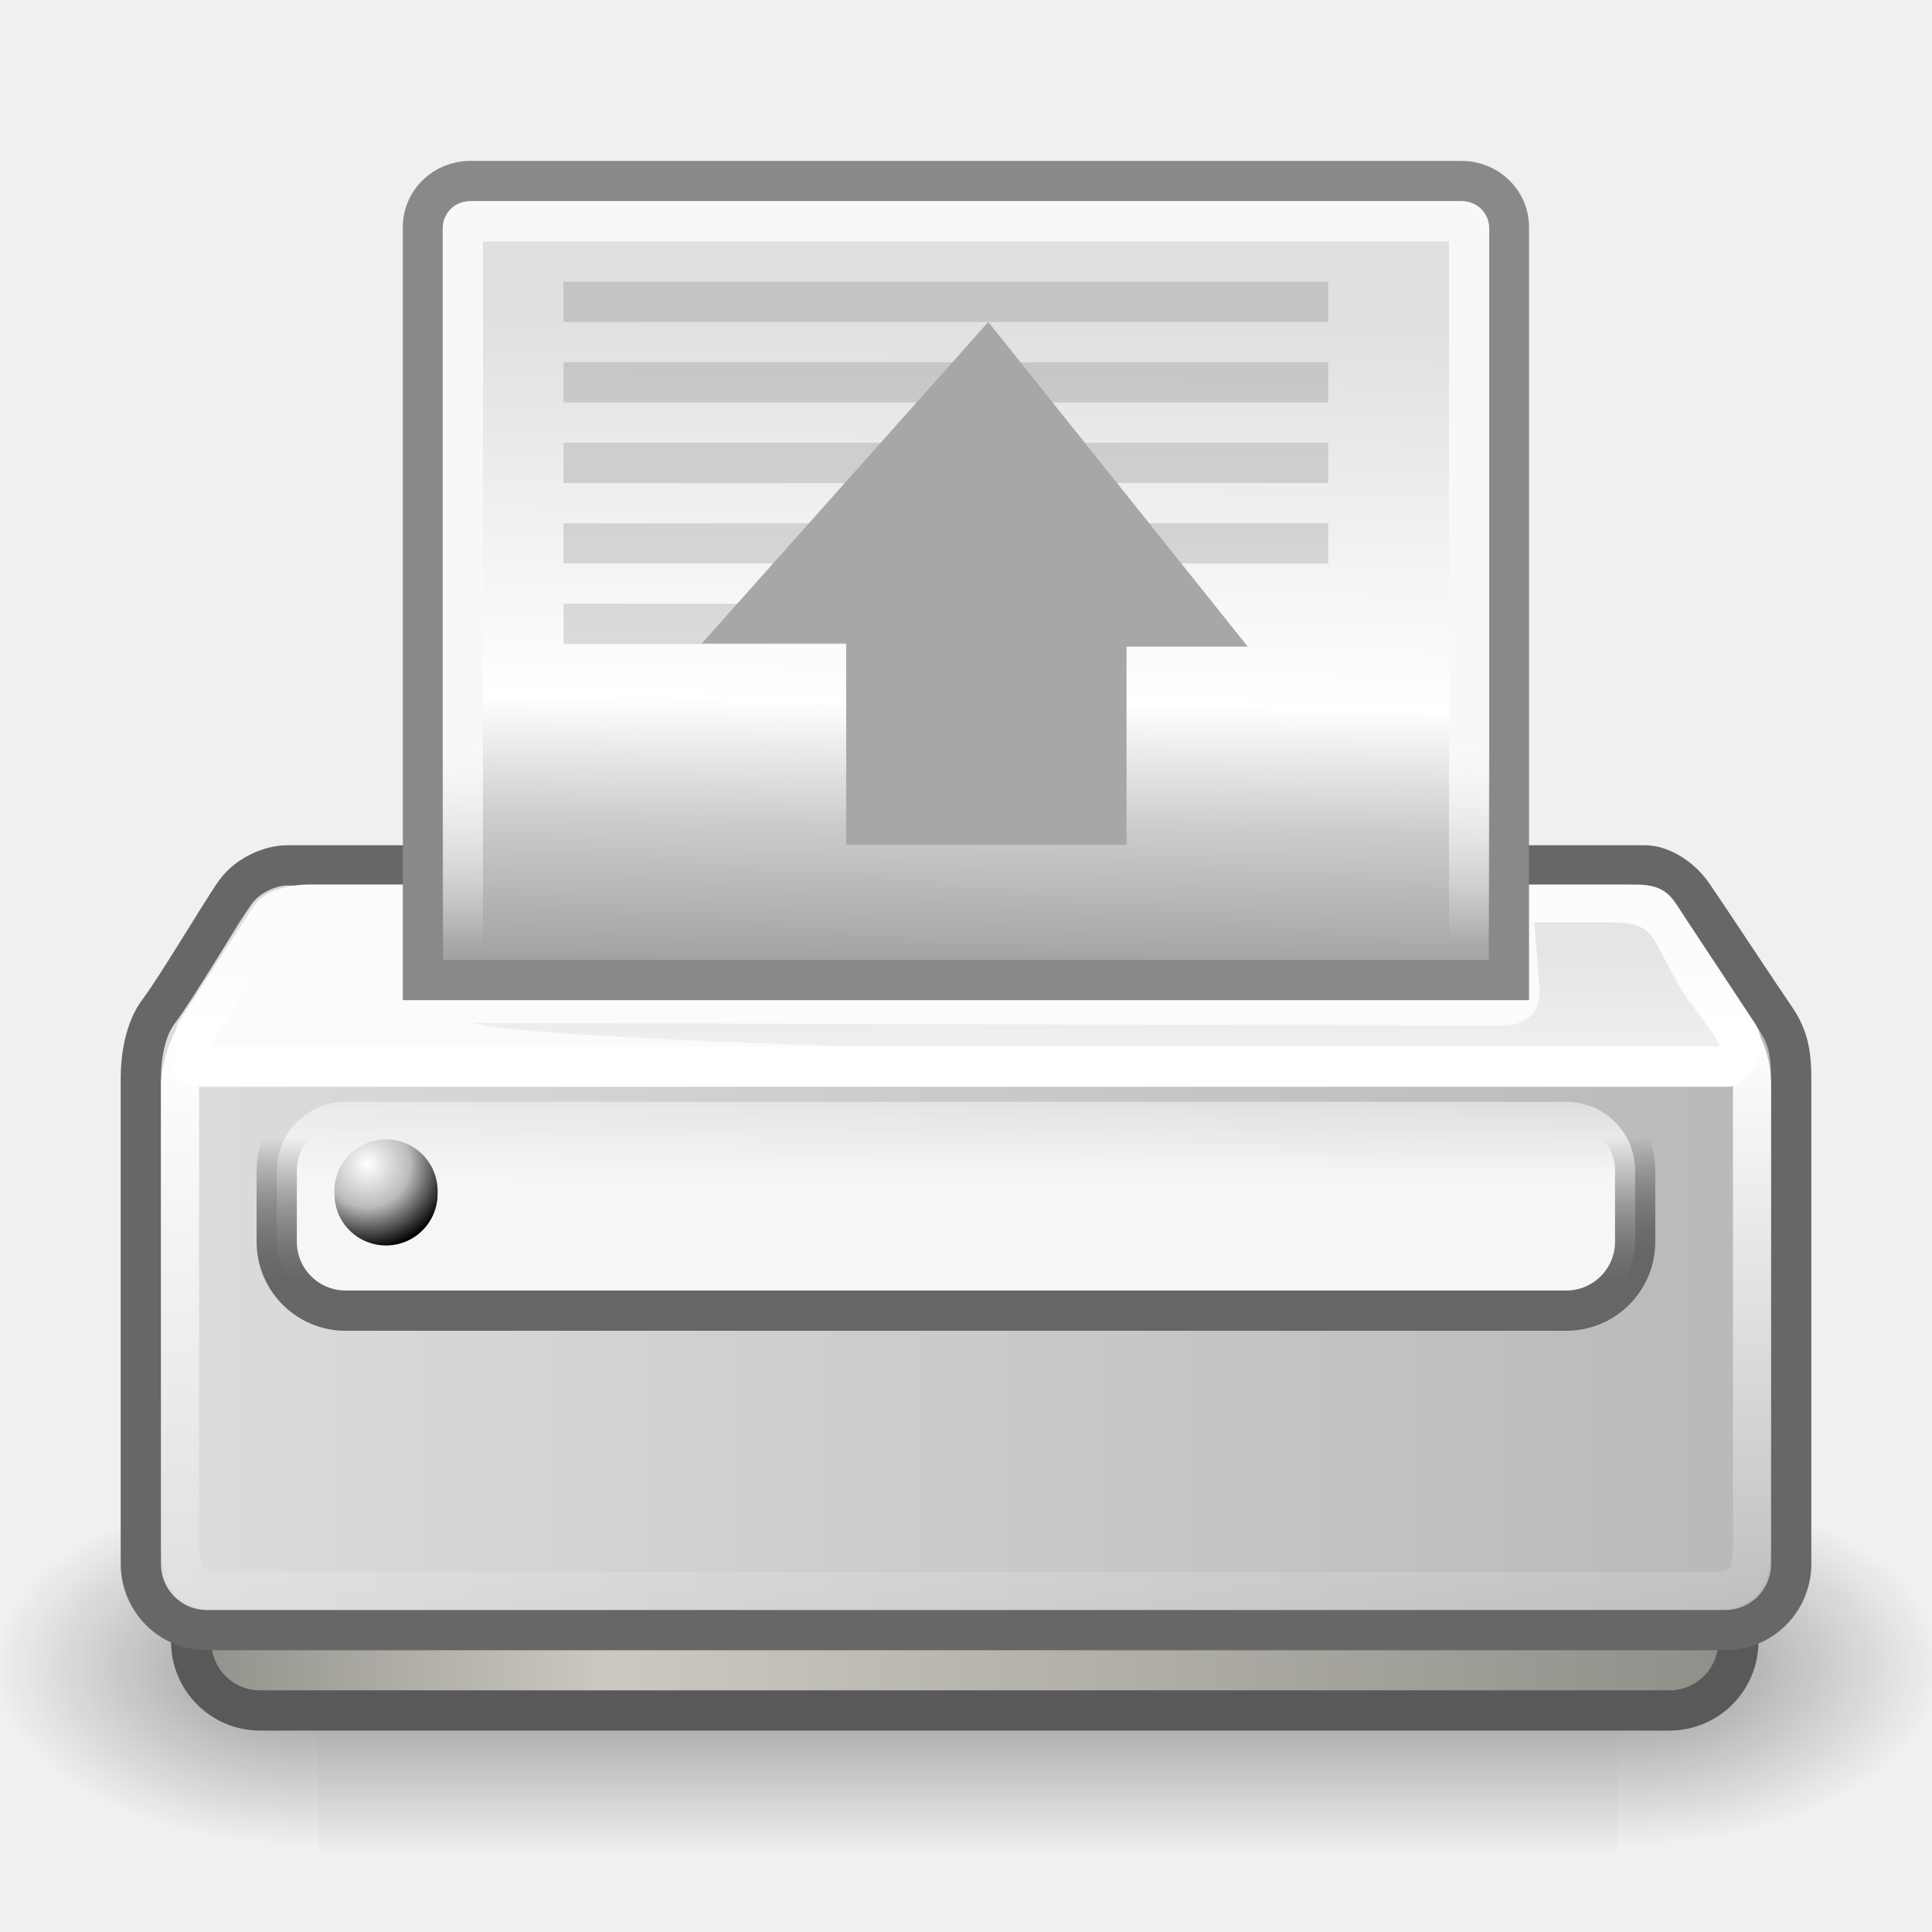
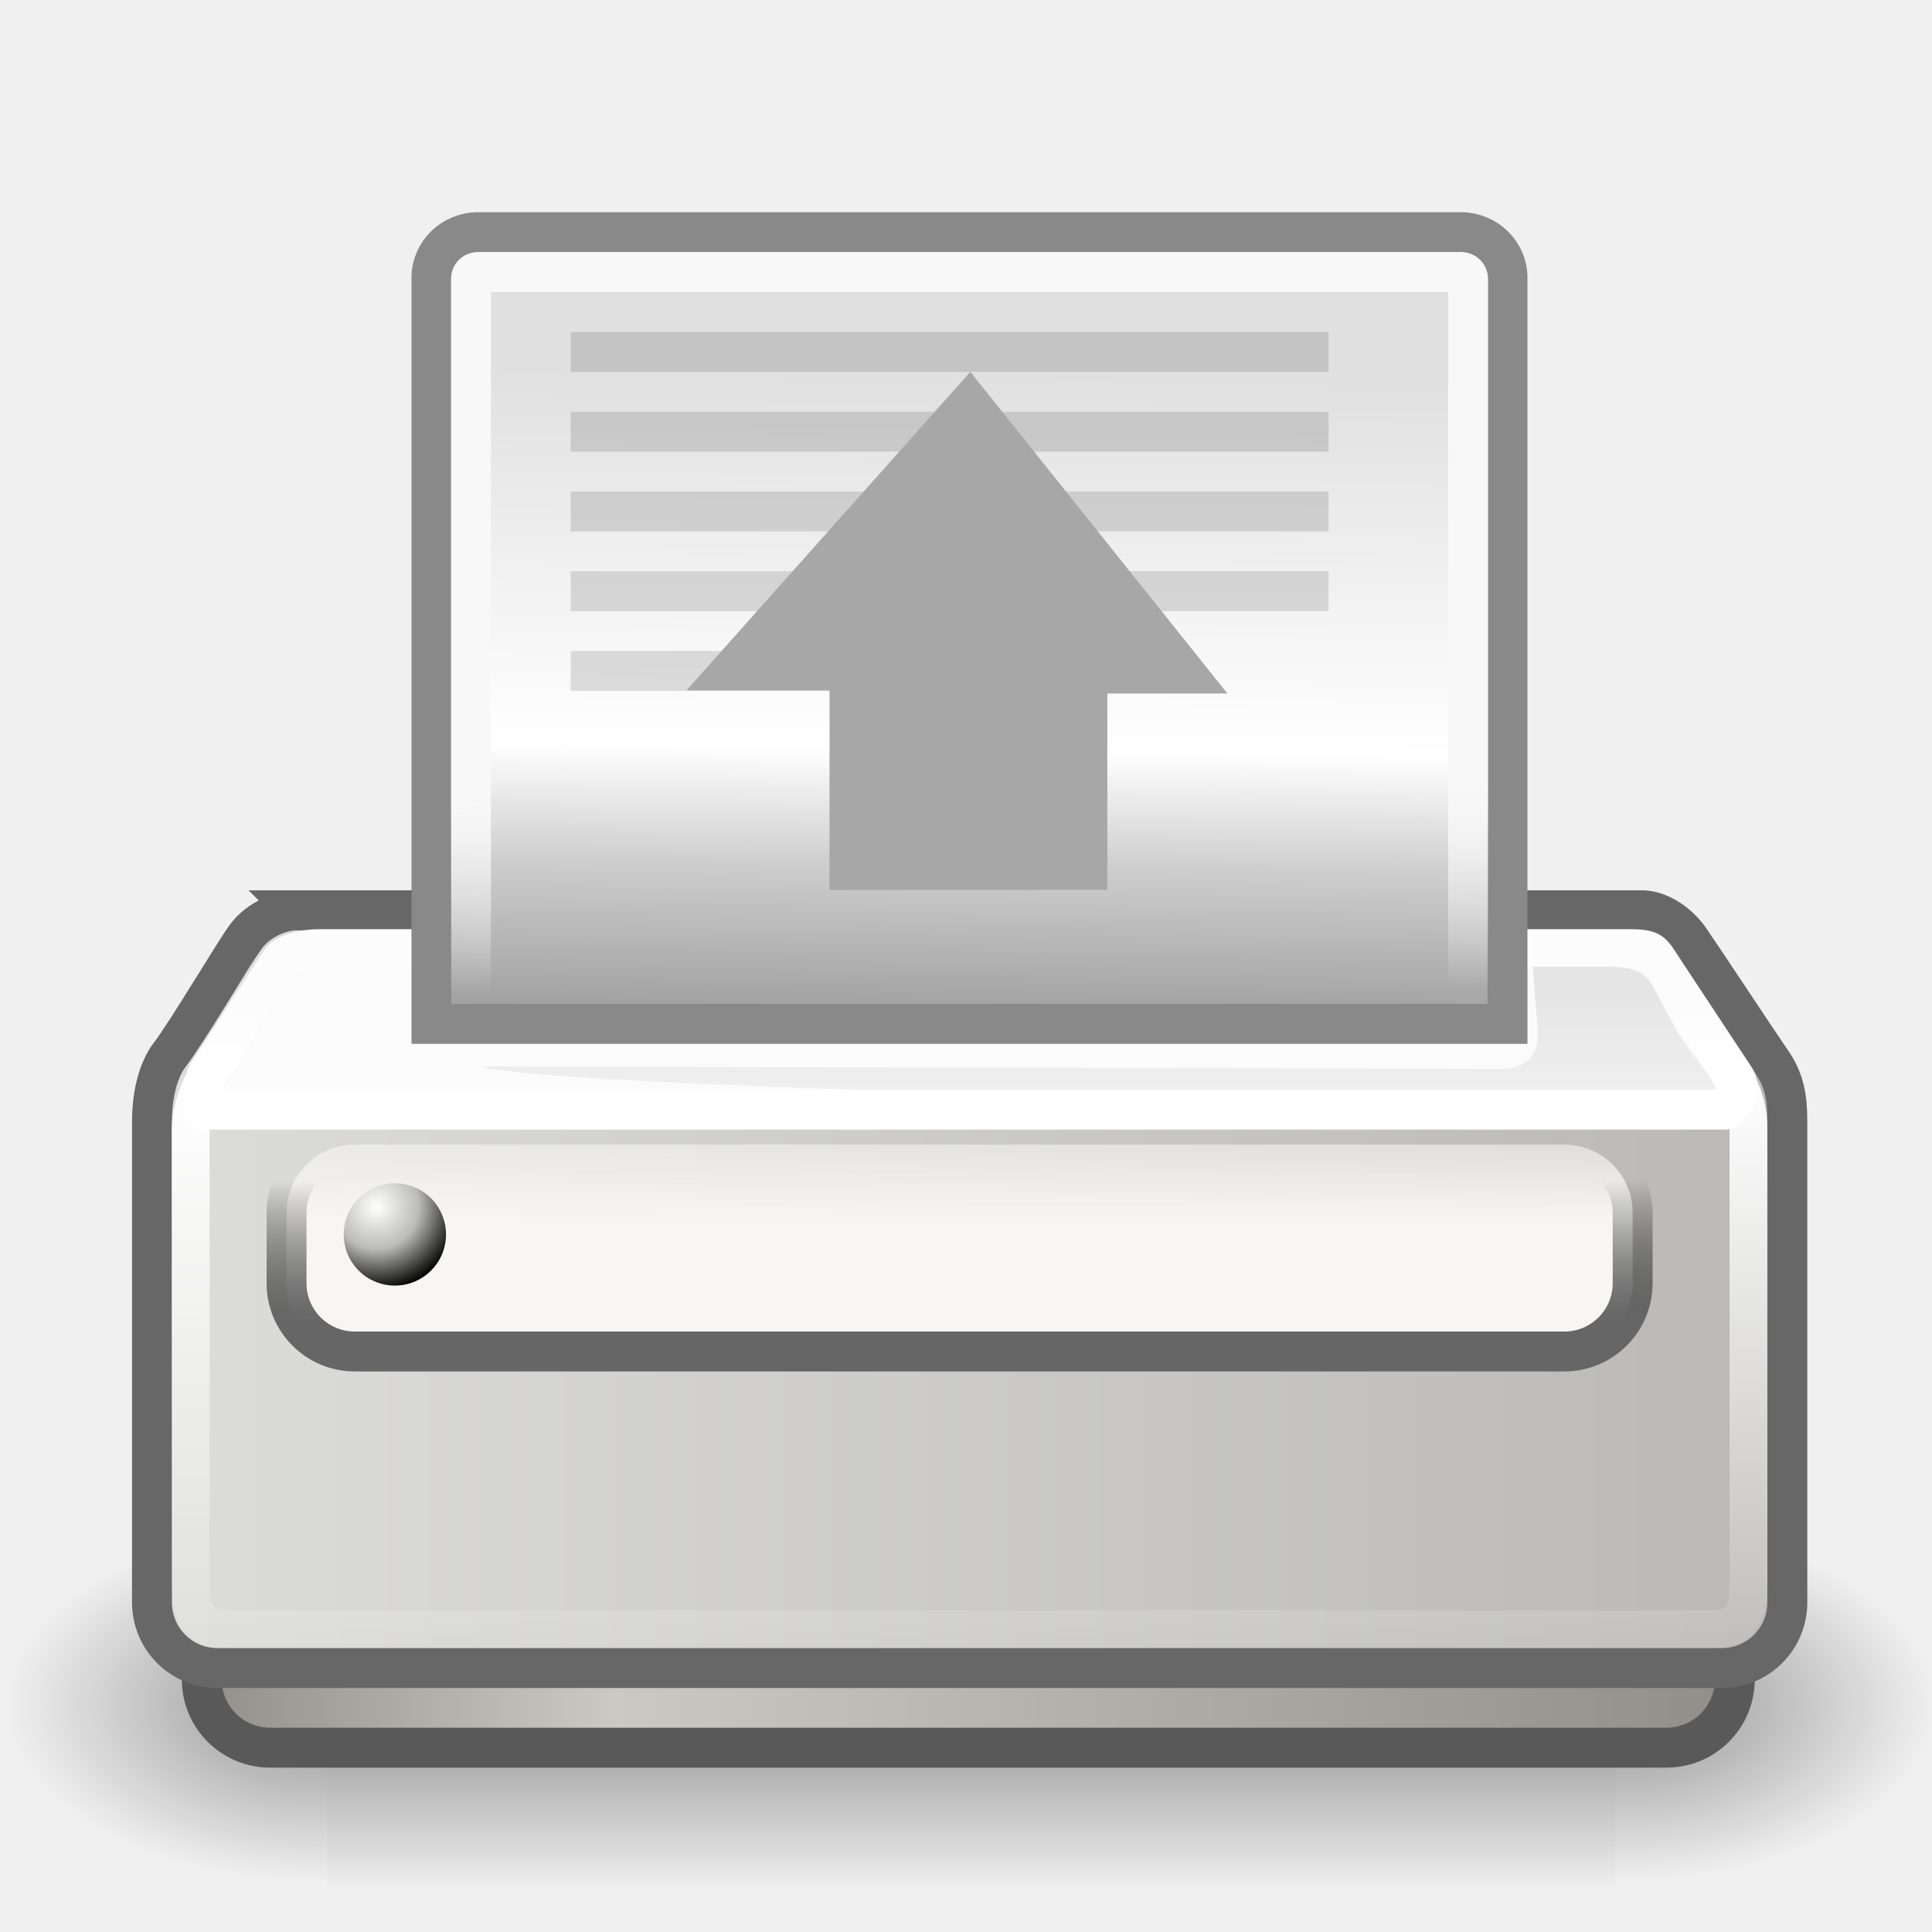
- <svg xmlns="http://www.w3.org/2000/svg" xmlns:xlink="http://www.w3.org/1999/xlink" id="svg2994" height="48px" width="48px">
+ <svg xmlns="http://www.w3.org/2000/svg" xmlns:xlink="http://www.w3.org/1999/xlink" id="svg2994" height="32" width="32" version="1.1">
  <defs id="defs3">
    <radialGradient xlink:href="#linearGradient5060" id="radialGradient5031" gradientUnits="userSpaceOnUse" gradientTransform="matrix(-2.774389,0,0,1.969706,112.7623,-872.8854)" cx="605.714" cy="486.648" fx="605.714" fy="486.648" r="117.143" />
    <linearGradient id="linearGradient5060">
      <stop style="stop-color:black;stop-opacity:1;" offset="0" id="stop5062" />
      <stop style="stop-color:black;stop-opacity:0;" offset="1" id="stop5064" />
    </linearGradient>
    <radialGradient xlink:href="#linearGradient5060" id="radialGradient5029" gradientUnits="userSpaceOnUse" gradientTransform="matrix(2.774389,0,0,1.969706,-1891.633,-872.8854)" cx="605.714" cy="486.648" fx="605.714" fy="486.648" r="117.143" />
    <linearGradient id="linearGradient5048">
      <stop style="stop-color:black;stop-opacity:0;" offset="0" id="stop5050" />
      <stop id="stop5056" offset="0.5" style="stop-color:black;stop-opacity:1;" />
      <stop style="stop-color:black;stop-opacity:0;" offset="1" id="stop5052" />
    </linearGradient>
    <linearGradient xlink:href="#linearGradient5048" id="linearGradient5027" gradientUnits="userSpaceOnUse" gradientTransform="matrix(2.774389,0,0,1.969706,-1892.179,-872.8854)" x1="302.857" y1="366.648" x2="302.857" y2="609.505" />
    <linearGradient id="linearGradient7612">
      <stop style="stop-color:#000000;stop-opacity:1;" offset="0" id="stop7614" />
      <stop style="stop-color:#000000;stop-opacity:0;" offset="1" id="stop7616" />
    </linearGradient>
    <radialGradient xlink:href="#linearGradient7612" id="radialGradient7618" cx="24" cy="41.875" fx="24" fy="41.875" r="19.125" gradientTransform="matrix(1,0,0,0.333333,0,27.91667)" gradientUnits="userSpaceOnUse" />
    <linearGradient id="linearGradient4762">
      <stop style="stop-color:#ffffff;stop-opacity:0.124;" offset="0" id="stop4764" />
      <stop id="stop4768" offset="0.103" style="stop-color:#ffffff;stop-opacity:1;" />
      <stop style="stop-color:#ffffff;stop-opacity:0;" offset="1" id="stop4766" />
    </linearGradient>
    <linearGradient id="linearGradient4741">
      <stop id="stop4743" offset="0" style="stop-color:#dcdcda;stop-opacity:1;" />
      <stop id="stop4745" offset="1" style="stop-color:#bab9b7;stop-opacity:1;" />
    </linearGradient>
    <linearGradient id="linearGradient4733">
      <stop id="stop4735" offset="0" style="stop-color:#000000;stop-opacity:0.237;" />
      <stop id="stop4737" offset="1" style="stop-color:#000000;stop-opacity:0;" />
    </linearGradient>
    <linearGradient id="linearGradient4698">
      <stop id="stop4700" offset="0" style="stop-color:#fffffd;stop-opacity:1;" />
      <stop style="stop-color:#bbbbb9;stop-opacity:1;" offset="0.5" id="stop4706" />
      <stop id="stop4702" offset="1" style="stop-color:#000000;stop-opacity:1;" />
    </linearGradient>
    <linearGradient id="linearGradient4688">
      <stop id="stop4690" offset="0" style="stop-color:#666666;stop-opacity:1;" />
      <stop id="stop4692" offset="1" style="stop-color:#000000;stop-opacity:0;" />
    </linearGradient>
    <linearGradient id="linearGradient4680">
      <stop id="stop4682" offset="0" style="stop-color:#f7f6f5;stop-opacity:1;" />
      <stop id="stop4684" offset="1" style="stop-color:#f7f6f5;stop-opacity:0;" />
    </linearGradient>
    <linearGradient id="linearGradient4668">
      <stop id="stop4670" offset="0" style="stop-color:#8e8d87;stop-opacity:1;" />
      <stop style="stop-color:#cbc9c1;stop-opacity:1;" offset="0.276" id="stop4676" />
      <stop id="stop4672" offset="1" style="stop-color:#8e8d87;stop-opacity:1;" />
    </linearGradient>
    <linearGradient id="linearGradient259">
      <stop id="stop260" offset="0" style="stop-color:#e0e0e0;stop-opacity:1;" />
      <stop style="stop-color:#ffffff;stop-opacity:1;" offset="0.405" id="stop4886" />
      <stop style="stop-color:#cdcdcd;stop-opacity:1;" offset="0.534" id="stop4884" />
      <stop id="stop261" offset="1" style="stop-color:#494949;stop-opacity:1;" />
    </linearGradient>
    <linearGradient id="linearGradient15662">
      <stop id="stop15664" offset="0" style="stop-color:#ffffff;stop-opacity:0;" />
      <stop id="stop15666" offset="1" style="stop-color:#f8f8f8;stop-opacity:1;" />
    </linearGradient>
-     <radialGradient r="2.123" fy="26.926" fx="9.13" cy="26.926" cx="9.13" gradientUnits="userSpaceOnUse" id="radialGradient1433" xlink:href="#linearGradient4698" />
-     <linearGradient y2="72.064" x2="9.913" y1="57.228" x1="9.87" gradientTransform="matrix(2.772086,0,0,0.360739,0.618718,2.883883)" gradientUnits="userSpaceOnUse" id="linearGradient1447" xlink:href="#linearGradient4733" />
-     <linearGradient y2="54.136" x2="10.338" y1="64.652" x1="10.338" gradientTransform="matrix(2.369844,0,0,0.421969,0,2)" gradientUnits="userSpaceOnUse" id="linearGradient1451" xlink:href="#linearGradient4680" />
-     <linearGradient y2="62.282" x2="9.705" y1="70.725" x1="9.732" gradientTransform="matrix(2.369844,0,0,0.421969,0,2)" gradientUnits="userSpaceOnUse" id="linearGradient1453" xlink:href="#linearGradient4688" />
-     <linearGradient y2="19.337" x2="20.718" y1="25.14" x1="20.771" gradientTransform="matrix(1.198769,0,0,0.853565,-0.143086,2.034513)" gradientUnits="userSpaceOnUse" id="linearGradient1456" xlink:href="#linearGradient15662" />
-     <linearGradient y2="25.247" x2="24.79" y1="3.679" x1="25.057" gradientTransform="matrix(0.944939,0,0,1.076147,6.844577e-2,4.093177)" gradientUnits="userSpaceOnUse" id="linearGradient1459" xlink:href="#linearGradient259" />
-     <linearGradient y2="58.831" x2="15.488" y1="32.539" x1="15.388" gradientTransform="matrix(1.490161,0,0,0.668741,8.895132e-2,2)" gradientUnits="userSpaceOnUse" id="linearGradient1464" xlink:href="#linearGradient4762" />
-     <linearGradient y2="88.295" x2="18.972" y1="88.295" x1="1.846" gradientTransform="matrix(2.291824,0,0,0.434269,8.855179e-2,2)" gradientUnits="userSpaceOnUse" id="linearGradient1468" xlink:href="#linearGradient4741" />
-     <linearGradient y2="88.295" x2="18.972" y1="88.295" x1="1.846" gradientTransform="matrix(2.30272,0,0,0.437918,0,0.584034)" gradientUnits="userSpaceOnUse" id="linearGradient1471" xlink:href="#linearGradient4668" />
+     <radialGradient r="2.123" fy="26.926" fx="9.13" cy="26.926" cx="9.13" gradientUnits="userSpaceOnUse" id="radialGradient1433" xlink:href="#linearGradient4698" gradientTransform="matrix(0.660614,0,0,0.660614,0.2044423,18.19537)" />
+     <linearGradient y2="72.064" x2="9.913" y1="57.228" x1="9.87" gradientTransform="matrix(1.831279,0,0,0.2383093,0.6131761,18.77927)" gradientUnits="userSpaceOnUse" id="linearGradient1447" xlink:href="#linearGradient4733" />
+     <linearGradient y2="54.136" x2="10.338" y1="64.652" x1="10.338" gradientTransform="matrix(1.565552,0,0,0.2787586,0.2044423,18.19537)" gradientUnits="userSpaceOnUse" id="linearGradient1451" xlink:href="#linearGradient4680" />
+     <linearGradient y2="62.282" x2="9.705" y1="70.725" x1="9.732" gradientTransform="matrix(1.565552,0,0,0.2787586,0.2044423,18.19537)" gradientUnits="userSpaceOnUse" id="linearGradient1453" xlink:href="#linearGradient4688" />
+     <linearGradient y2="19.337" x2="20.718" y1="25.14" x1="20.771" gradientTransform="matrix(0.7919236,0,0,0.563877,0.1099177,18.21817)" gradientUnits="userSpaceOnUse" id="linearGradient1456" xlink:href="#linearGradient15662" />
+     <linearGradient y2="25.247" x2="24.79" y1="3.679" x1="25.057" gradientTransform="matrix(0.62424,0,0,0.7109178,0.2496585,19.57815)" gradientUnits="userSpaceOnUse" id="linearGradient1459" xlink:href="#linearGradient259" />
+     <linearGradient y2="58.831" x2="15.488" y1="32.539" x1="15.388" gradientTransform="matrix(0.9844213,0,0,0.4417797,0.2632048,18.19537)" gradientUnits="userSpaceOnUse" id="linearGradient1464" xlink:href="#linearGradient4762" />
+     <linearGradient y2="88.295" x2="18.972" y1="88.295" x1="1.846" gradientTransform="matrix(1.514011,0,0,0.2868842,0.2629408,18.19537)" gradientUnits="userSpaceOnUse" id="linearGradient1468" xlink:href="#linearGradient4741" />
+     <linearGradient y2="88.295" x2="18.972" y1="88.295" x1="1.846" gradientTransform="matrix(1.521209,0,0,0.2892948,0.2044423,17.25996)" gradientUnits="userSpaceOnUse" id="linearGradient1471" xlink:href="#linearGradient4668" />
  </defs>
-   <g id="layer1">
-     <g style="display:inline" id="g5022" transform="matrix(2.411405e-2,0,0,1.929202e-2,45.48953,39.75228)">
-       <rect y="-150.697" x="-1559.252" height="478.357" width="1339.633" id="rect4173" style="opacity:0.402;color:black;fill:url(#linearGradient5027);fill-opacity:1;fill-rule:nonzero;stroke:none;stroke-width:1;stroke-linecap:round;stroke-linejoin:miter;marker:none;marker-start:none;marker-mid:none;marker-end:none;stroke-miterlimit:4;stroke-dasharray:none;stroke-dashoffset:0;stroke-opacity:1;visibility:visible;display:inline;overflow:visible" />
-       <path id="path5058" d="M -219.619,-150.68 C -219.619,-150.68 -219.619,327.65 -219.619,327.65 C -76.745,328.551 125.781,220.481 125.781,88.454 C 125.781,-43.572 -33.655,-150.68 -219.619,-150.68 z " style="opacity:0.402;color:black;fill:url(#radialGradient5029);fill-opacity:1;fill-rule:nonzero;stroke:none;stroke-width:1;stroke-linecap:round;stroke-linejoin:miter;marker:none;marker-start:none;marker-mid:none;marker-end:none;stroke-miterlimit:4;stroke-dasharray:none;stroke-dashoffset:0;stroke-opacity:1;visibility:visible;display:inline;overflow:visible" />
-       <path style="opacity:0.402;color:black;fill:url(#radialGradient5031);fill-opacity:1;fill-rule:nonzero;stroke:none;stroke-width:1;stroke-linecap:round;stroke-linejoin:miter;marker:none;marker-start:none;marker-mid:none;marker-end:none;stroke-miterlimit:4;stroke-dasharray:none;stroke-dashoffset:0;stroke-opacity:1;visibility:visible;display:inline;overflow:visible" d="M -1559.252,-150.68 C -1559.252,-150.68 -1559.252,327.65 -1559.252,327.65 C -1702.127,328.551 -1904.652,220.481 -1904.652,88.454 C -1904.652,-43.572 -1745.216,-150.68 -1559.252,-150.68 z " id="path5018" />
+   <g id="layer1" transform="translate(0,-16)">
+     <g style="display:inline" id="g5022" transform="matrix(0.01593008,0,0,0.01274458,30.25547,43.13505)">
+       <rect y="-150.697" x="-1559.252" height="478.357" width="1339.633" id="rect4173" style="color:#000000;display:inline;overflow:visible;visibility:visible;opacity:0.402;fill:url(#linearGradient5027);fill-opacity:1;fill-rule:nonzero;stroke:none;stroke-width:1;stroke-linecap:round;stroke-linejoin:miter;stroke-miterlimit:4;stroke-dasharray:none;stroke-dashoffset:0;stroke-opacity:1;marker:none;marker-start:none;marker-mid:none;marker-end:none" />
+       <path id="path5058" d="m -219.619,-150.68 c 0,0 0,478.331 0,478.331 142.874,0.9 345.4,-107.17 345.4,-239.196 0,-132.027 -159.437,-239.135 -345.4,-239.135 z" style="color:#000000;display:inline;overflow:visible;visibility:visible;opacity:0.402;fill:url(#radialGradient5029);fill-opacity:1;fill-rule:nonzero;stroke:none;stroke-width:1;stroke-linecap:round;stroke-linejoin:miter;stroke-miterlimit:4;stroke-dasharray:none;stroke-dashoffset:0;stroke-opacity:1;marker:none;marker-start:none;marker-mid:none;marker-end:none" />
+       <path style="color:#000000;display:inline;overflow:visible;visibility:visible;opacity:0.402;fill:url(#radialGradient5031);fill-opacity:1;fill-rule:nonzero;stroke:none;stroke-width:1;stroke-linecap:round;stroke-linejoin:miter;stroke-miterlimit:4;stroke-dasharray:none;stroke-dashoffset:0;stroke-opacity:1;marker:none;marker-start:none;marker-mid:none;marker-end:none" d="m -1559.252,-150.68 c 0,0 0,478.331 0,478.331 -142.874,0.9 -345.4,-107.17 -345.4,-239.196 0,-132.027 159.437,-239.135 345.4,-239.135 z" id="path5018" />
    </g>
-     <rect ry="1.712" rx="1.712" y="36.004" x="4.75" height="6.492" width="38.438" id="rect4652" style="fill:url(#linearGradient1471);fill-opacity:1;stroke:#595959;stroke-width:1;stroke-miterlimit:4;stroke-opacity:1" />
-     <path id="rect4609" d="M 7.131,21.5 L 40.871,21.5 C 41.256,21.5 41.748,21.788 42.051,22.224 C 42.354,22.66 43.788,24.834 44.109,25.298 C 44.431,25.762 44.502,26.202 44.502,26.774 L 44.502,38.851 C 44.502,39.765 43.77,40.5 42.861,40.5 L 5.14,40.5 C 4.231,40.5 3.499,39.765 3.499,38.851 L 3.499,26.774 C 3.499,26.28 3.6,25.572 3.946,25.121 C 4.381,24.552 5.55,22.573 5.858,22.153 C 6.166,21.733 6.732,21.5 7.131,21.5 z " style="color:#000000;fill:url(#linearGradient1468);fill-opacity:1;fill-rule:nonzero;stroke:#676767;stroke-width:1;stroke-linecap:butt;stroke-linejoin:miter;marker:none;marker-start:none;marker-mid:none;marker-end:none;stroke-miterlimit:4;stroke-dashoffset:0;stroke-opacity:1;visibility:visible;display:inline;overflow:visible" />
-     <path id="path4718" d="M 7.705,21.976 C 7.207,21.976 6.567,22.107 6.304,22.511 L 4.466,25.34 C 4.17,25.795 4.499,26.868 5.39,26.868 L 42.679,26.868 C 43.883,26.868 43.887,25.858 43.603,25.428 L 41.852,22.776 C 41.534,22.296 41.419,21.976 40.626,21.976 L 7.705,21.976 z " style="fill:#fbfbfb;fill-opacity:1;fill-rule:evenodd;stroke:none;stroke-width:1px;stroke-linecap:butt;stroke-linejoin:miter;stroke-opacity:1" />
-     <path style="color:#000000;fill:none;fill-opacity:1;fill-rule:nonzero;stroke:url(#linearGradient1464);stroke-width:0.947;stroke-linecap:butt;stroke-linejoin:miter;marker:none;marker-start:none;marker-mid:none;marker-end:none;stroke-miterlimit:4;stroke-dashoffset:0;stroke-opacity:1;visibility:visible;display:inline;overflow:visible" d="M 7.6,22.446 L 40.375,22.446 C 40.74,22.446 41.206,22.719 41.494,23.131 C 41.782,23.544 42.788,25.161 43.093,25.6 C 43.399,26.04 43.528,26.456 43.528,26.998 L 43.528,38.279 C 43.528,39.144 43.395,39.528 42.533,39.528 L 5.531,39.528 C 4.668,39.528 4.473,39.144 4.473,38.279 L 4.473,26.998 C 4.473,26.53 4.693,25.86 5.02,25.433 C 5.433,24.894 6.101,23.462 6.393,23.064 C 6.686,22.667 7.222,22.446 7.6,22.446 z " id="path4750" />
-     <path id="rect15391" d="M 11.682,4.498 L 36.314,4.498 C 36.964,4.498 37.488,5.008 37.488,5.642 L 37.488,24.348 L 10.508,24.348 L 10.508,5.642 C 10.508,5.008 11.032,4.498 11.682,4.498 z " style="color:#000000;fill:url(#linearGradient1459);fill-opacity:1;fill-rule:nonzero;stroke:#898989;stroke-width:1;stroke-linecap:round;stroke-linejoin:miter;marker:none;marker-start:none;marker-mid:none;marker-end:none;stroke-miterlimit:4;stroke-dashoffset:0;stroke-opacity:1;visibility:visible;display:block;overflow:visible" />
-     <rect style="color:#000000;fill:none;fill-opacity:1;fill-rule:nonzero;stroke:url(#linearGradient1456);stroke-width:1;stroke-linecap:round;stroke-linejoin:round;marker:none;marker-start:none;marker-mid:none;marker-end:none;stroke-miterlimit:4;stroke-dashoffset:0;stroke-opacity:1;visibility:visible;display:block;overflow:visible" id="rect15660" width="25.001" height="18.836" x="11.499" y="5.499" ry="0.177" rx="0.177" />
-     <rect ry="1.712" rx="1.712" y="27.375" x="6.875" height="5.188" width="33.75" id="rect4678" style="fill:url(#linearGradient1451);fill-opacity:1;stroke:url(#linearGradient1453);stroke-width:1;stroke-miterlimit:4;stroke-opacity:1" />
-     <path transform="translate(0,2)" d="M 10.872 27.626 A 1.282 1.282 0 1 1  8.309,27.626 A 1.282 1.282 0 1 1  10.872 27.626 z" id="path4696" style="fill:url(#radialGradient1433);fill-opacity:1;stroke:none;stroke-width:1;stroke-miterlimit:4;stroke-opacity:1" />
-     <path id="path4731" d="M 11.744,25.416 L 37.306,25.479 C 37.994,25.48 38.294,25.108 38.244,24.479 L 38.119,22.916 L 39.985,22.916 C 40.797,22.916 40.975,23.109 41.172,23.479 L 41.672,24.416 C 42.199,25.404 43.484,26.39 42.17,26.39 C 37.668,26.39 13.994,26.041 11.744,25.416 z " style="fill:url(#linearGradient1447);fill-opacity:1;fill-rule:evenodd;stroke:none;stroke-width:1px;stroke-linecap:butt;stroke-linejoin:miter;stroke-opacity:1;opacity:0.366" />
-     <path style="fill:none;fill-opacity:0.75;fill-rule:evenodd;stroke:#ffffff;stroke-width:1px;stroke-linecap:round;stroke-linejoin:round;stroke-opacity:1" d="M 42.938,26.5 L 4.812,26.5" id="path4760" />
-     <g transform="translate(0,2)" style="opacity:0.436" id="g4849">
-       <rect style="color:#000000;fill:#000000;fill-opacity:0.292;fill-rule:nonzero;stroke:none;stroke-width:1;stroke-linecap:round;stroke-linejoin:round;marker:none;marker-start:none;marker-mid:none;marker-end:none;stroke-miterlimit:4;stroke-dashoffset:0;stroke-opacity:1;visibility:visible;display:inline;overflow:visible" id="rect4831" width="19" height="1" x="14" y="5" />
-       <rect y="7" x="14" height="1" width="19" id="rect4833" style="color:#000000;fill:#000000;fill-opacity:0.292;fill-rule:nonzero;stroke:none;stroke-width:1;stroke-linecap:round;stroke-linejoin:round;marker:none;marker-start:none;marker-mid:none;marker-end:none;stroke-miterlimit:4;stroke-dashoffset:0;stroke-opacity:1;visibility:visible;display:inline;overflow:visible" />
-       <rect style="color:#000000;fill:#000000;fill-opacity:0.292;fill-rule:nonzero;stroke:none;stroke-width:1;stroke-linecap:round;stroke-linejoin:round;marker:none;marker-start:none;marker-mid:none;marker-end:none;stroke-miterlimit:4;stroke-dashoffset:0;stroke-opacity:1;visibility:visible;display:inline;overflow:visible" id="rect4835" width="19" height="1" x="14" y="9" />
-       <rect y="11" x="14" height="1" width="19" id="rect4837" style="color:#000000;fill:#000000;fill-opacity:0.292;fill-rule:nonzero;stroke:none;stroke-width:1;stroke-linecap:round;stroke-linejoin:round;marker:none;marker-start:none;marker-mid:none;marker-end:none;stroke-miterlimit:4;stroke-dashoffset:0;stroke-opacity:1;visibility:visible;display:inline;overflow:visible" />
-       <rect style="color:#000000;fill:#000000;fill-opacity:0.292;fill-rule:nonzero;stroke:none;stroke-width:1;stroke-linecap:round;stroke-linejoin:round;marker:none;marker-start:none;marker-mid:none;marker-end:none;stroke-miterlimit:4;stroke-dashoffset:0;stroke-opacity:1;visibility:visible;display:inline;overflow:visible" id="rect4839" width="11" height="1" x="14" y="13" />
+     <rect ry="1.131" rx="1.131" y="40.659" x="3.342" height="4.288" width="25.392" id="rect4652" style="fill:url(#linearGradient1471);fill-opacity:1;stroke:#595959;stroke-width:0.661;stroke-miterlimit:4;stroke-opacity:1" />
+     <path id="rect4609" d="m 4.915,31.077 22.289,0 c 0.254,0 0.579,0.19 0.78,0.478 0.2,0.288 1.147,1.724 1.36,2.031 0.213,0.307 0.26,0.597 0.26,0.975 l 0,7.978 c 0,0.604 -0.484,1.089 -1.084,1.089 l -24.919,0 c -0.601,0 -1.084,-0.486 -1.084,-1.089 l 0,-7.978 c 0,-0.326 0.067,-0.794 0.295,-1.092 0.288,-0.376 1.06,-1.683 1.263,-1.96 0.204,-0.277 0.578,-0.431 0.841,-0.431 z" style="color:#000000;display:inline;overflow:visible;visibility:visible;fill:url(#linearGradient1468);fill-opacity:1;fill-rule:nonzero;stroke:#676767;stroke-width:0.661;stroke-linecap:butt;stroke-linejoin:miter;stroke-miterlimit:4;stroke-dashoffset:0;stroke-opacity:1;marker:none;marker-start:none;marker-mid:none;marker-end:none" />
+     <path id="path4718" d="m 5.295,31.391 c -0.329,0 -0.752,0.087 -0.925,0.354 l -1.215,1.868 c -0.196,0.301 0.022,1.01 0.611,1.01 l 24.633,0 c 0.796,0 0.798,-0.667 0.611,-0.951 l -1.157,-1.752 c -0.21,-0.318 -0.286,-0.529 -0.81,-0.529 l -21.748,0 z" style="fill:#fbfbfb;fill-opacity:1;fill-rule:evenodd;stroke:none;stroke-width:1px;stroke-linecap:butt;stroke-linejoin:miter;stroke-opacity:1" />
+     <path style="color:#000000;display:inline;overflow:visible;visibility:visible;fill:none;fill-opacity:1;fill-rule:nonzero;stroke:url(#linearGradient1464);stroke-width:0.626;stroke-linecap:butt;stroke-linejoin:miter;stroke-miterlimit:4;stroke-dashoffset:0;stroke-opacity:1;marker:none;marker-start:none;marker-mid:none;marker-end:none" d="m 5.225,31.702 21.651,0 c 0.241,0 0.549,0.18 0.739,0.453 0.19,0.273 0.855,1.341 1.057,1.631 0.202,0.29 0.287,0.565 0.287,0.923 l 0,7.452 c 0,0.572 -0.088,0.825 -0.658,0.825 l -24.444,0 c -0.57,0 -0.699,-0.254 -0.699,-0.825 l 0,-7.452 c 0,-0.309 0.146,-0.752 0.362,-1.034 0.273,-0.356 0.714,-1.302 0.907,-1.565 0.193,-0.263 0.548,-0.409 0.797,-0.409 z" id="path4750" />
+     <path id="rect15391" d="m 7.922,19.845 16.272,0 c 0.43,0 0.775,0.337 0.775,0.756 l 0,12.358 -17.823,0 0,-12.358 c 0,-0.419 0.346,-0.756 0.775,-0.756 z" style="color:#000000;display:block;overflow:visible;visibility:visible;fill:url(#linearGradient1459);fill-opacity:1;fill-rule:nonzero;stroke:#898989;stroke-width:0.661;stroke-linecap:round;stroke-linejoin:miter;stroke-miterlimit:4;stroke-dashoffset:0;stroke-opacity:1;marker:none;marker-start:none;marker-mid:none;marker-end:none" />
+     <rect style="color:#000000;display:block;overflow:visible;visibility:visible;fill:none;fill-opacity:1;fill-rule:nonzero;stroke:url(#linearGradient1456);stroke-width:0.661;stroke-linecap:round;stroke-linejoin:round;stroke-miterlimit:4;stroke-dashoffset:0;stroke-opacity:1;marker:none;marker-start:none;marker-mid:none;marker-end:none" id="rect15660" width="16.516" height="12.444" x="7.801" y="20.507" ry="0.117" rx="0.117" />
+     <rect ry="1.131" rx="1.131" y="34.958" x="4.746" height="3.427" width="22.296" id="rect4678" style="fill:url(#linearGradient1451);fill-opacity:1;stroke:url(#linearGradient1453);stroke-width:0.661;stroke-miterlimit:4;stroke-opacity:1" />
+     <circle id="path4696" style="fill:url(#radialGradient1433);fill-opacity:1;stroke:none;stroke-width:1;stroke-miterlimit:4;stroke-opacity:1" cx="6.54" cy="36.446" r="0.847" />
+     <path id="path4731" d="m 7.963,33.664 16.887,0.041 c 0.454,0.001 0.653,-0.245 0.619,-0.661 l -0.083,-1.032 1.233,0 c 0.537,0 0.654,0.127 0.784,0.372 l 0.33,0.619 c 0.348,0.653 1.196,1.304 0.329,1.304 -2.975,0 -18.614,-0.231 -20.1,-0.644 z" style="opacity:0.366;fill:url(#linearGradient1447);fill-opacity:1;fill-rule:evenodd;stroke:none;stroke-width:1px;stroke-linecap:butt;stroke-linejoin:miter;stroke-opacity:1" />
+     <path style="fill:none;fill-opacity:0.75;fill-rule:evenodd;stroke:#ffffff;stroke-width:0.661px;stroke-linecap:round;stroke-linejoin:round;stroke-opacity:1" d="m 28.57,34.38 -25.186,0" id="path4760" />
+     <g transform="matrix(0.660614,0,0,0.660614,0.2044423,18.19537)" style="opacity:0.436" id="g4849">
+       <rect style="color:#000000;display:inline;overflow:visible;visibility:visible;fill:#000000;fill-opacity:0.292;fill-rule:nonzero;stroke:none;stroke-width:1;stroke-linecap:round;stroke-linejoin:round;stroke-miterlimit:4;stroke-dashoffset:0;stroke-opacity:1;marker:none;marker-start:none;marker-mid:none;marker-end:none" id="rect4831" width="19" height="1" x="14" y="5" />
+       <rect y="7" x="14" height="1" width="19" id="rect4833" style="color:#000000;display:inline;overflow:visible;visibility:visible;fill:#000000;fill-opacity:0.292;fill-rule:nonzero;stroke:none;stroke-width:1;stroke-linecap:round;stroke-linejoin:round;stroke-miterlimit:4;stroke-dashoffset:0;stroke-opacity:1;marker:none;marker-start:none;marker-mid:none;marker-end:none" />
+       <rect style="color:#000000;display:inline;overflow:visible;visibility:visible;fill:#000000;fill-opacity:0.292;fill-rule:nonzero;stroke:none;stroke-width:1;stroke-linecap:round;stroke-linejoin:round;stroke-miterlimit:4;stroke-dashoffset:0;stroke-opacity:1;marker:none;marker-start:none;marker-mid:none;marker-end:none" id="rect4835" width="19" height="1" x="14" y="9" />
+       <rect y="11" x="14" height="1" width="19" id="rect4837" style="color:#000000;display:inline;overflow:visible;visibility:visible;fill:#000000;fill-opacity:0.292;fill-rule:nonzero;stroke:none;stroke-width:1;stroke-linecap:round;stroke-linejoin:round;stroke-miterlimit:4;stroke-dashoffset:0;stroke-opacity:1;marker:none;marker-start:none;marker-mid:none;marker-end:none" />
+       <rect style="color:#000000;display:inline;overflow:visible;visibility:visible;fill:#000000;fill-opacity:0.292;fill-rule:nonzero;stroke:none;stroke-width:1;stroke-linecap:round;stroke-linejoin:round;stroke-miterlimit:4;stroke-dashoffset:0;stroke-opacity:1;marker:none;marker-start:none;marker-mid:none;marker-end:none" id="rect4839" width="11" height="1" x="14" y="13" />
    </g>
  </g>
-   <g id="layer2">
-     <path id="path8643" d="M 21.022,20.989 L 27.989,20.989 L 27.989,16.065 L 31,16.065 L 24.554,8 L 17.436,15.987 L 21.024,15.987 L 21.022,20.989 z " style="opacity:1;color:#000000;fill:#a7a7a7;fill-opacity:1;fill-rule:evenodd;stroke:none;stroke-width:1;stroke-linecap:round;stroke-linejoin:round;marker:none;marker-start:none;marker-mid:none;marker-end:none;stroke-miterlimit:10;stroke-dasharray:none;stroke-dashoffset:0;stroke-opacity:1;visibility:visible;display:inline;overflow:visible" />
+   <g id="layer2" transform="translate(0,-16)">
+     <path id="path8643" d="m 13.738,30.74 4.603,0 0,-3.253 1.989,0 -4.258,-5.328 -4.702,5.276 2.37,0 -0.001,3.305 z" style="color:#000000;display:inline;overflow:visible;visibility:visible;opacity:1;fill:#a7a7a7;fill-opacity:1;fill-rule:evenodd;stroke:none;stroke-width:1;stroke-linecap:round;stroke-linejoin:round;stroke-miterlimit:10;stroke-dasharray:none;stroke-dashoffset:0;stroke-opacity:1;marker:none;marker-start:none;marker-mid:none;marker-end:none" />
  </g>
</svg>
